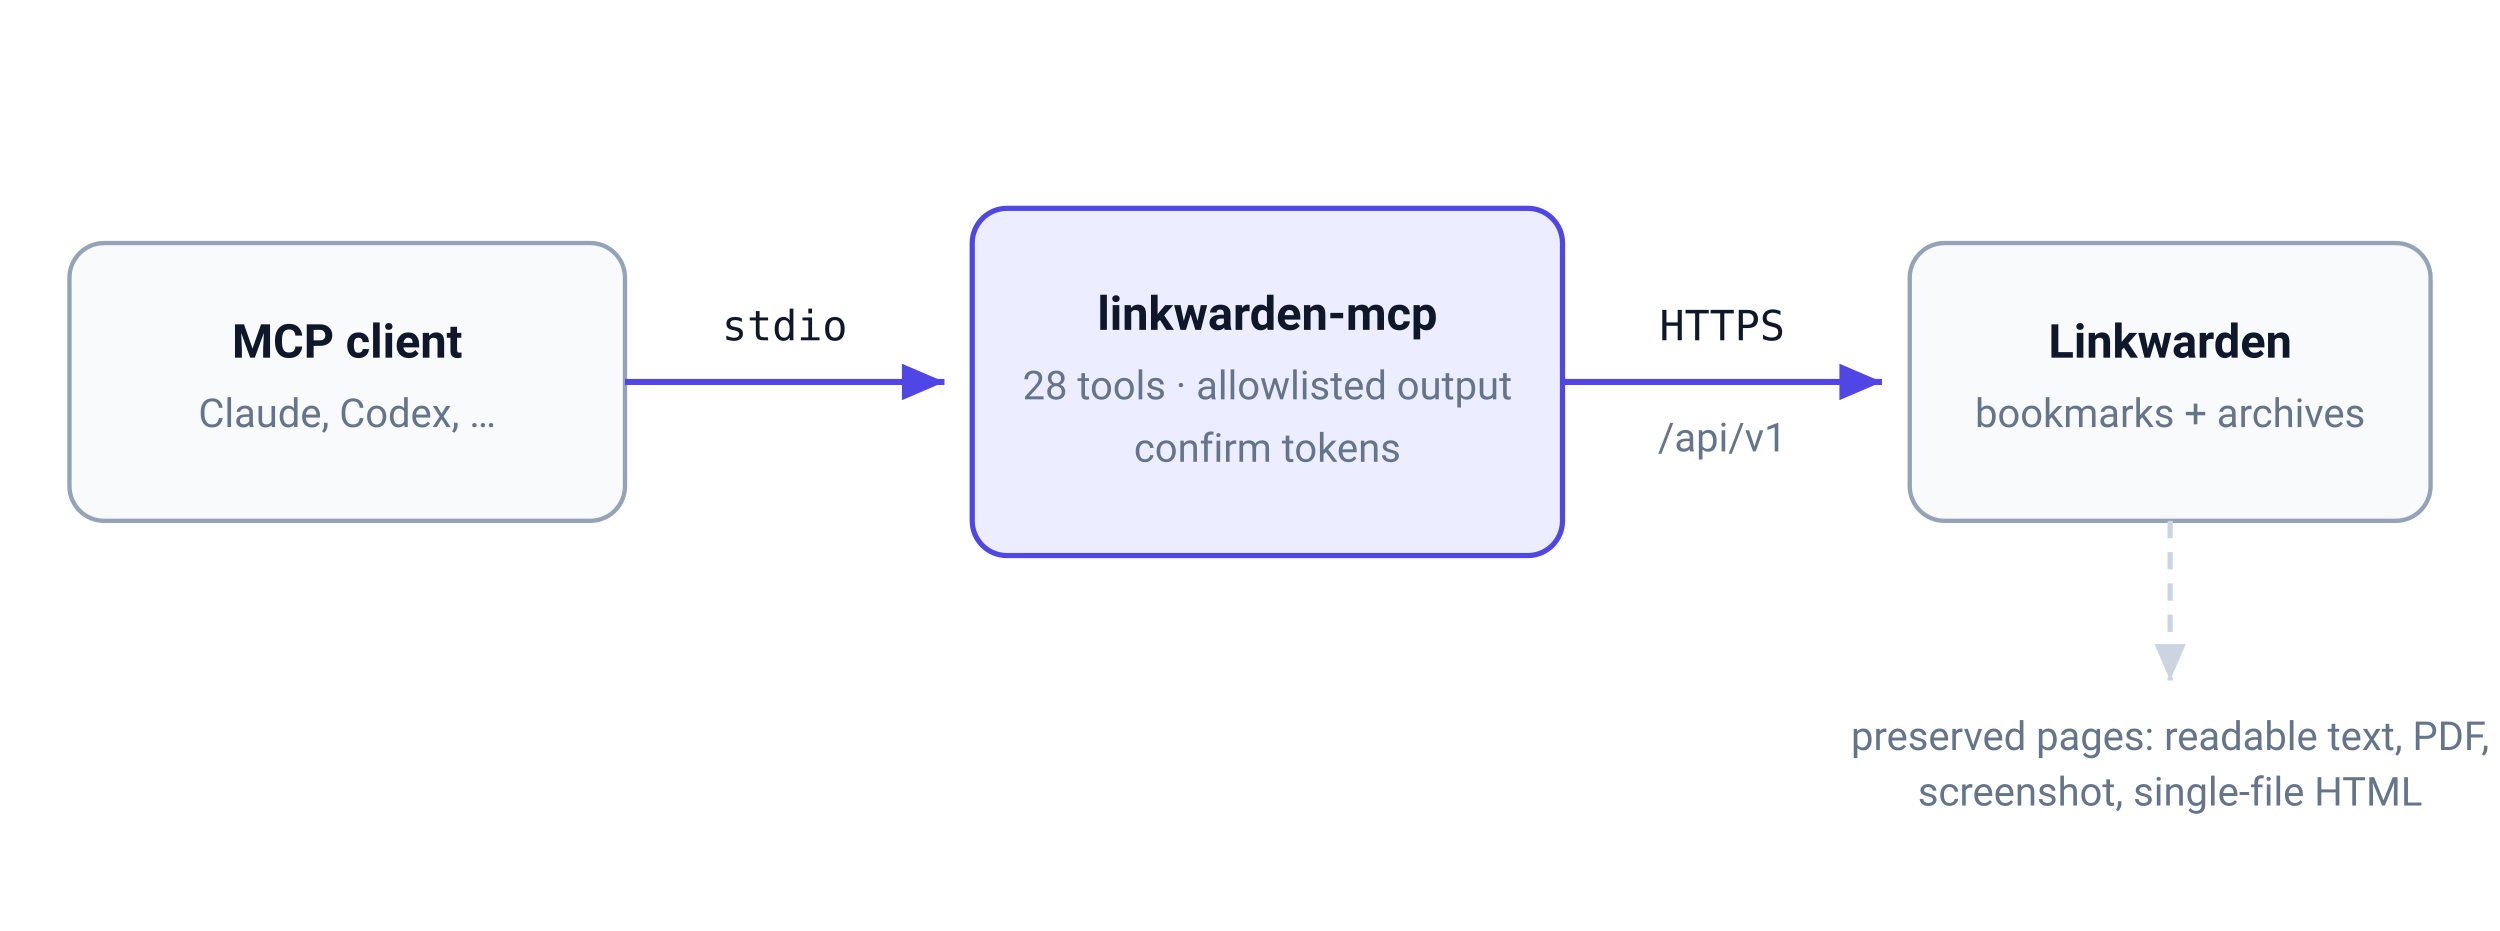
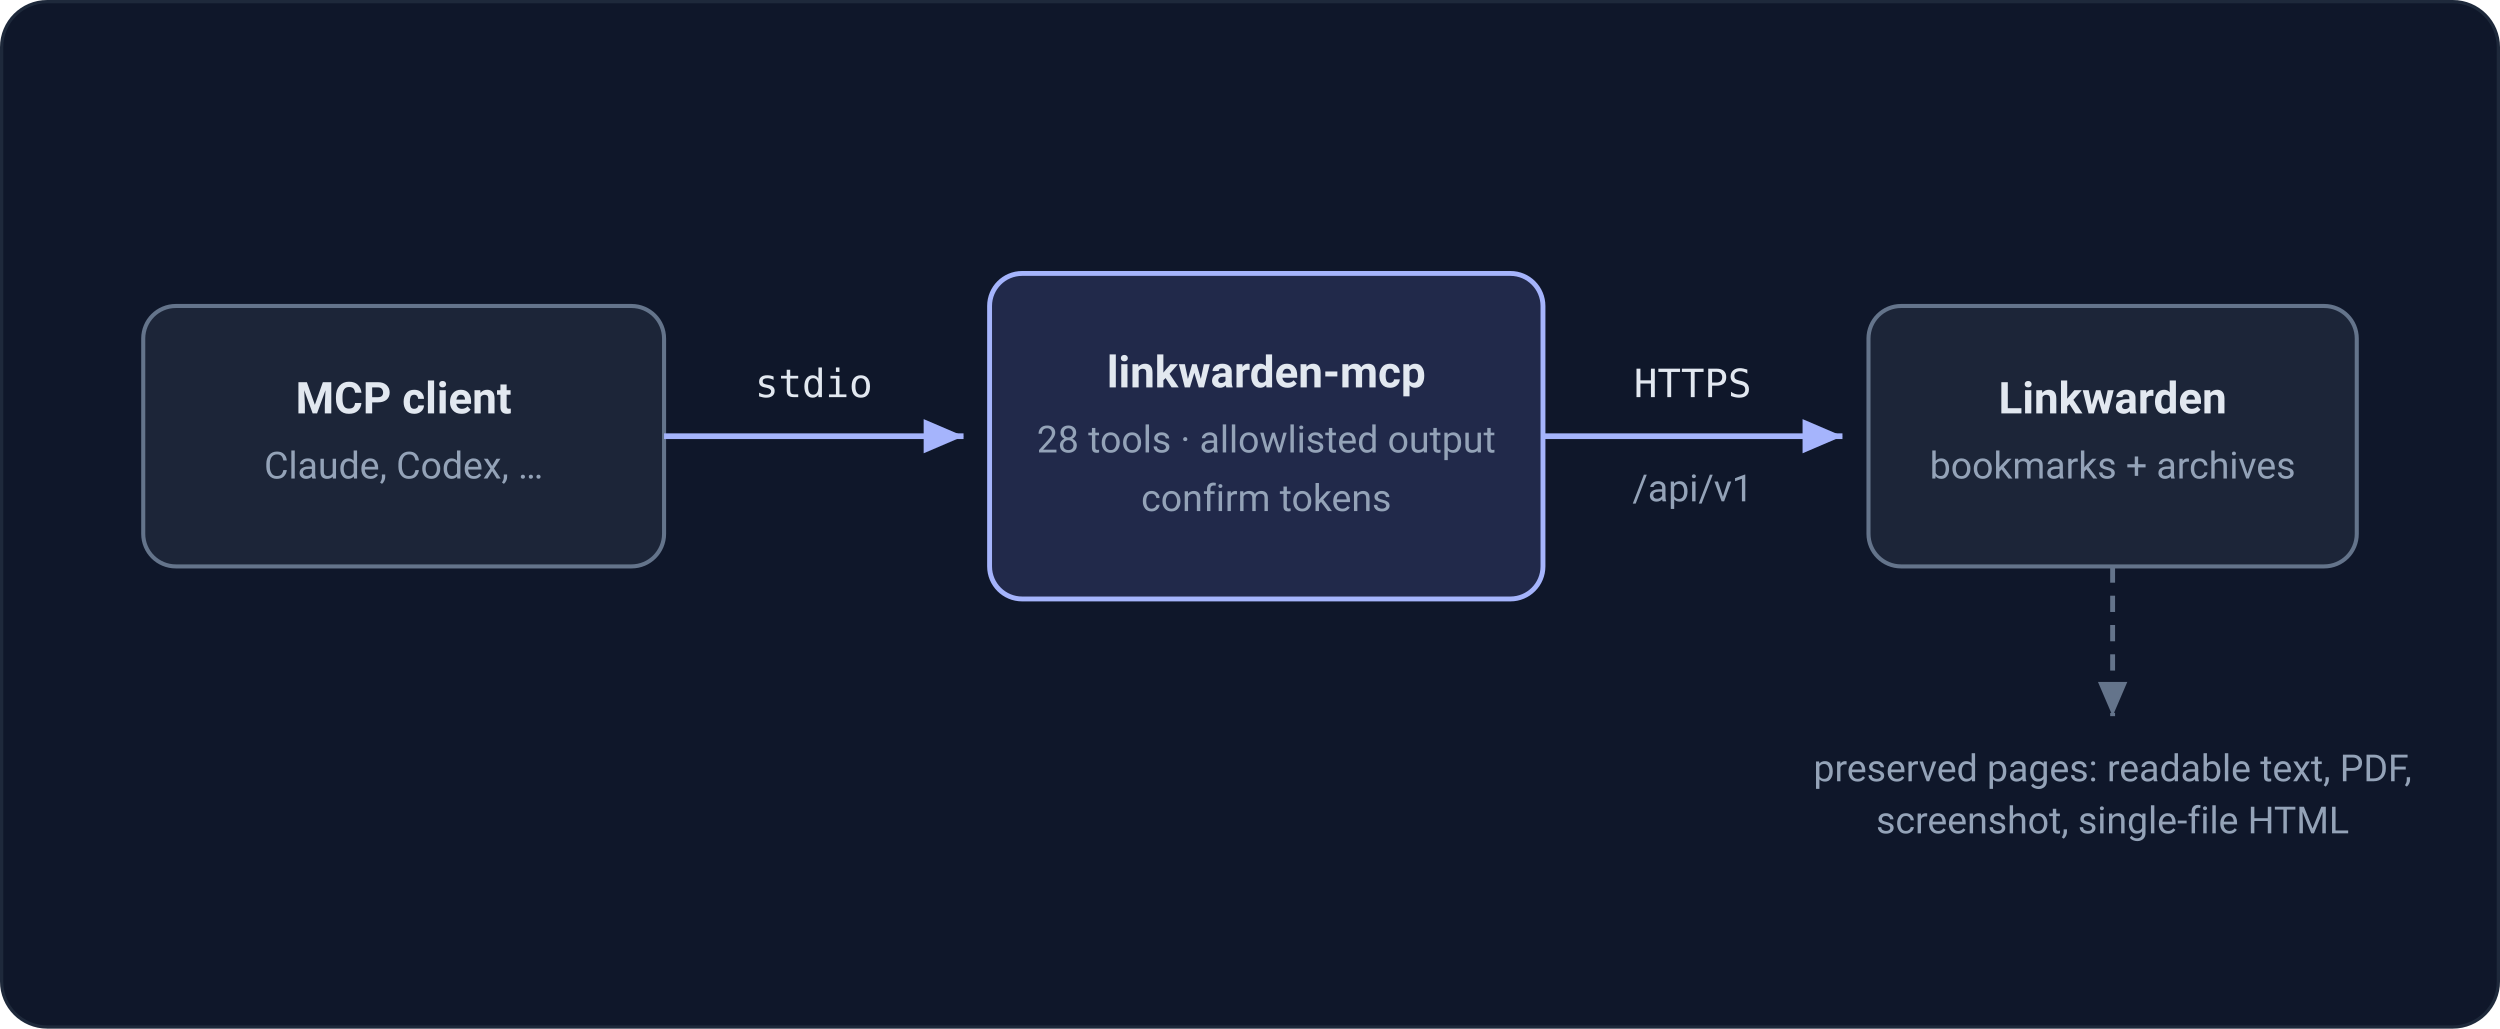
- <svg xmlns="http://www.w3.org/2000/svg" viewBox="0 0 720 268" width="720" height="268" role="img" aria-labelledby="arch-title arch-desc">
+ <svg xmlns="http://www.w3.org/2000/svg" viewBox="0 0 768 316" width="768" height="316" role="img" aria-labelledby="arch-title arch-desc">
  <style>
-     .node { fill: #f8fafc; stroke: #94a3b8; stroke-width: 1.25; }
-     .node-accent { fill: rgba(99, 102, 241, 0.12); stroke: #4f46e5; stroke-width: 1.5; }
-     .edge { stroke: #cbd5e1; stroke-width: 1.5; fill: none; }
-     .edge-accent { stroke: #4f46e5; stroke-width: 1.75; fill: none; }
+     .node { stroke-width: 1.25; }
+     .node-accent { stroke-width: 1.5; }
+     .edge { stroke-width: 1.5; fill: none; }
+     .edge-accent { stroke-width: 1.75; fill: none; }
    .edge-dashed { stroke-dasharray: 5 4; }
-     text { fill: #0f172a; font-family: ui-sans-serif, system-ui, -apple-system, "Segoe UI", Roboto, sans-serif; font-size: 13px; }
-     .label-mono { font-family: ui-monospace, SFMono-Regular, Menlo, Consolas, monospace; font-size: 12px; }
-     .label-muted { fill: #64748b; font-size: 11.5px; }
+     text { font-family: ui-sans-serif, system-ui, -apple-system, "Segoe UI", Roboto, "DejaVu Sans", sans-serif; font-size: 13px; }
    .label-title { font-size: 13.5px; font-weight: 600; }
-     marker path { fill: #cbd5e1; stroke: none; }
-     marker.accent path { fill: #4f46e5; }
+     .label-mono { font-family: ui-monospace, SFMono-Regular, Menlo, Consolas, "DejaVu Sans Mono", monospace; font-size: 12px; }
+     .label-muted { font-size: 11.5px; }

-     @media (prefers-color-scheme: dark) {
-       .node { fill: rgba(148, 163, 184, 0.08); stroke: #64748b; }
-       .node-accent { fill: rgba(129, 140, 248, 0.14); stroke: #a5b4fc; }
-       .edge { stroke: #475569; }
-       .edge-accent { stroke: #a5b4fc; }
-       text { fill: #e2e8f0; }
-       .label-muted { fill: #94a3b8; }
-       marker path { fill: #475569; }
-       marker.accent path { fill: #a5b4fc; }
-     }
+     .node { fill: rgba(148, 163, 184, 0.10); stroke: #64748b; }
+     .node-accent { fill: rgba(129, 140, 248, 0.16); stroke: #a5b4fc; }
+     .edge { stroke: #64748b; }
+     .edge-accent { stroke: #a5b4fc; }
+     text { fill: #e2e8f0; }
+     .label-muted { fill: #94a3b8; }
+     marker path { fill: #64748b; stroke: none; }
+     marker.accent path { fill: #a5b4fc; }
+ 
+     .surface { fill: #0f172a; stroke: #1e293b; stroke-width: 1; }
  </style>
-   <defs>
-     <marker id="arrow" markerWidth="9" markerHeight="9" refX="7" refY="3" orient="auto">
-       <path d="M0,0 L7,3 L0,6 z" />
-     </marker>
-     <marker id="arrow-accent" class="accent" markerWidth="9" markerHeight="9" refX="7" refY="3" orient="auto">
-       <path d="M0,0 L7,3 L0,6 z" />
-     </marker>
-   </defs>
-   <rect class="node" x="20" y="70" width="160" height="80" rx="10" />
-   <text class="label-title" x="100" y="103" text-anchor="middle">MCP client</text>
-   <text class="label-muted" x="100" y="123" text-anchor="middle">Claude, Codex, …</text>
-   <rect class="node-accent" x="280" y="60" width="170" height="100" rx="10" />
-   <text class="label-title" x="365" y="95" text-anchor="middle">linkwarden-mcp</text>
-   <text class="label-muted" x="365" y="115" text-anchor="middle">28 tools · allowlisted output</text>
-   <text class="label-muted" x="365" y="133" text-anchor="middle">confirm tokens</text>
-   <rect class="node" x="550" y="70" width="150" height="80" rx="10" />
-   <text class="label-title" x="625" y="103" text-anchor="middle">Linkwarden</text>
-   <text class="label-muted" x="625" y="123" text-anchor="middle">bookmarks + archives</text>
-   <path class="edge-accent" d="M180,110 L272,110" marker-end="url(#arrow-accent)" />
-   <text class="label-mono" x="226" y="98" text-anchor="middle">stdio</text>
-   <path class="edge-accent" d="M450,110 L542,110" marker-end="url(#arrow-accent)" />
-   <text class="label-mono" x="496" y="98" text-anchor="middle">HTTPS</text>
-   <text class="label-muted" x="496" y="130" text-anchor="middle">/api/v1</text>
-   <path class="edge edge-dashed" d="M625,150 L625,196" marker-end="url(#arrow)" />
-   <text class="label-muted" x="625" y="216" text-anchor="middle">preserved pages: readable text, PDF,</text>
-   <text class="label-muted" x="625" y="232" text-anchor="middle">screenshot, single-file HTML</text>
+   <rect class="surface" x="0.5" y="0.5" width="767" height="315" rx="14" />
+   <g transform="translate(24, 24)">
+     <defs>
+       <marker id="arrow" markerWidth="9" markerHeight="9" refX="7" refY="3" orient="auto">
+         <path d="M0,0 L7,3 L0,6 z" />
+       </marker>
+       <marker id="arrow-accent" class="accent" markerWidth="9" markerHeight="9" refX="7" refY="3" orient="auto">
+         <path d="M0,0 L7,3 L0,6 z" />
+       </marker>
+     </defs>
+     <rect class="node" x="20" y="70" width="160" height="80" rx="10" />
+     <text class="label-title" x="100" y="103" text-anchor="middle">MCP client</text>
+     <text class="label-muted" x="100" y="123" text-anchor="middle">Claude, Codex, …</text>
+     <rect class="node-accent" x="280" y="60" width="170" height="100" rx="10" />
+     <text class="label-title" x="365" y="95" text-anchor="middle">linkwarden-mcp</text>
+     <text class="label-muted" x="365" y="115" text-anchor="middle">28 tools · allowlisted output</text>
+     <text class="label-muted" x="365" y="133" text-anchor="middle">confirm tokens</text>
+     <rect class="node" x="550" y="70" width="150" height="80" rx="10" />
+     <text class="label-title" x="625" y="103" text-anchor="middle">Linkwarden</text>
+     <text class="label-muted" x="625" y="123" text-anchor="middle">bookmarks + archives</text>
+     <path class="edge-accent" d="M180,110 L272,110" marker-end="url(#arrow-accent)" />
+     <text class="label-mono" x="226" y="98" text-anchor="middle">stdio</text>
+     <path class="edge-accent" d="M450,110 L542,110" marker-end="url(#arrow-accent)" />
+     <text class="label-mono" x="496" y="98" text-anchor="middle">HTTPS</text>
+     <text class="label-muted" x="496" y="130" text-anchor="middle">/api/v1</text>
+     <path class="edge edge-dashed" d="M625,150 L625,196" marker-end="url(#arrow)" />
+     <text class="label-muted" x="625" y="216" text-anchor="middle">preserved pages: readable text, PDF,</text>
+     <text class="label-muted" x="625" y="232" text-anchor="middle">screenshot, single-file HTML</text>
+   </g>
</svg>
